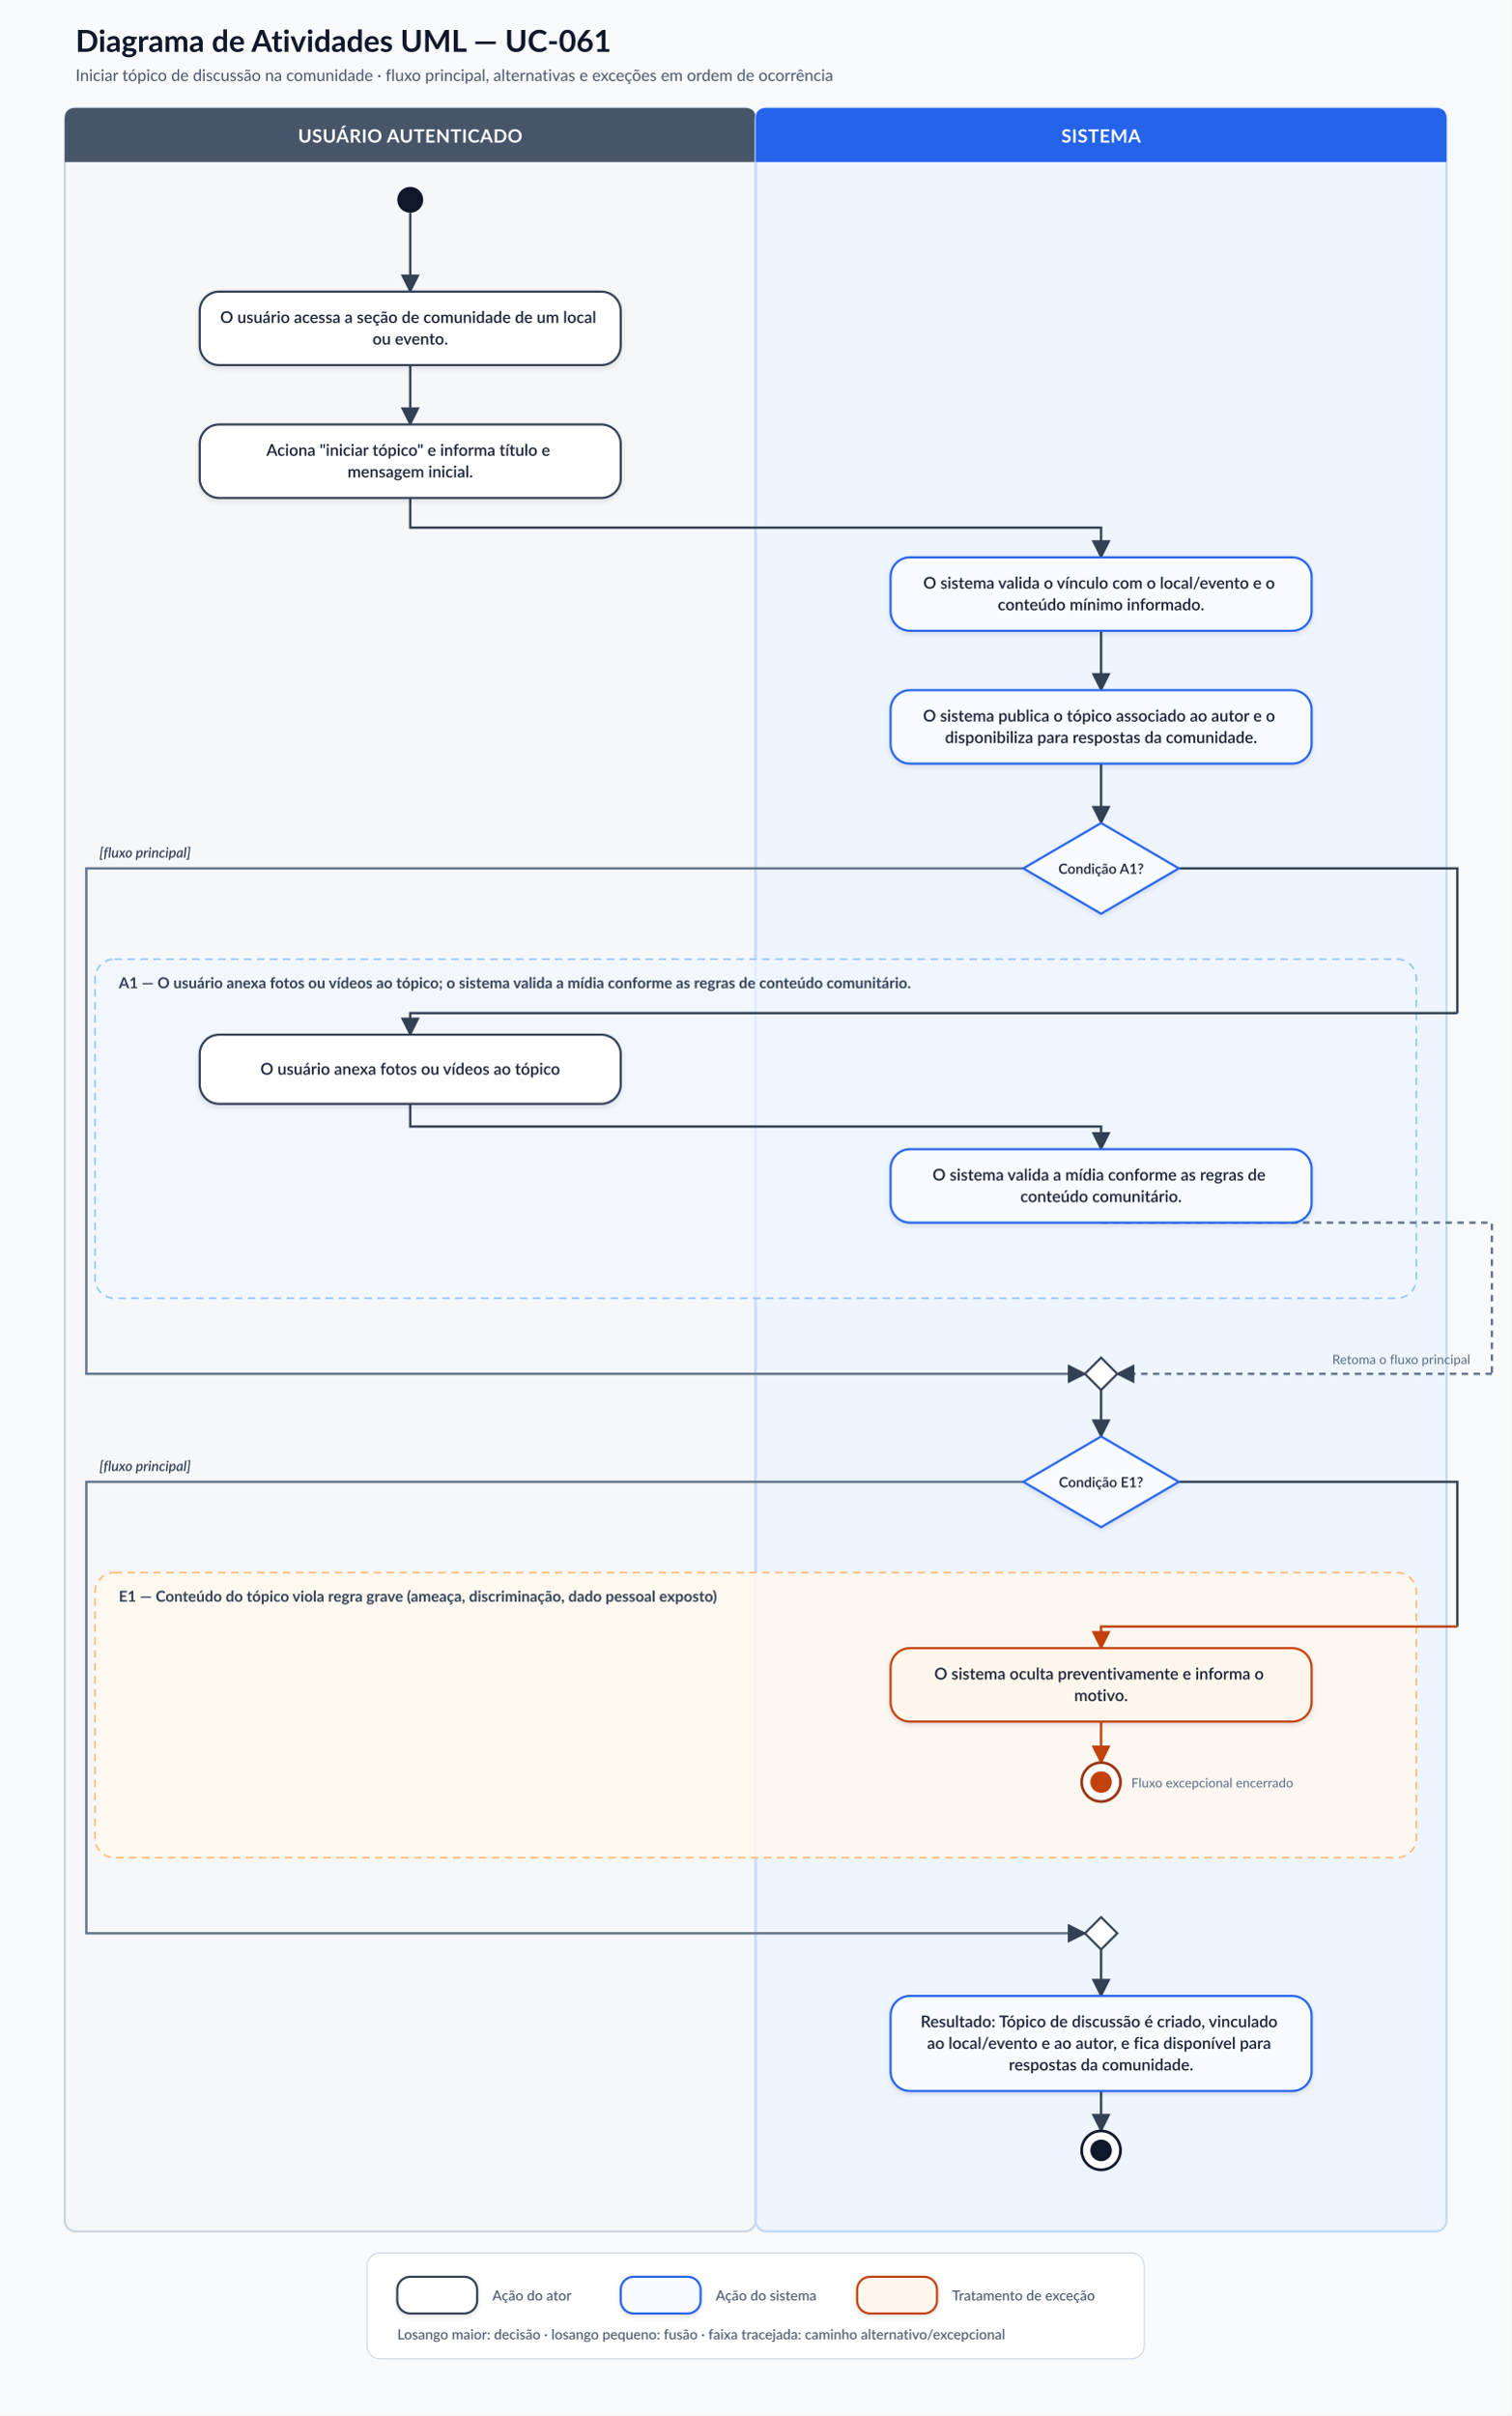
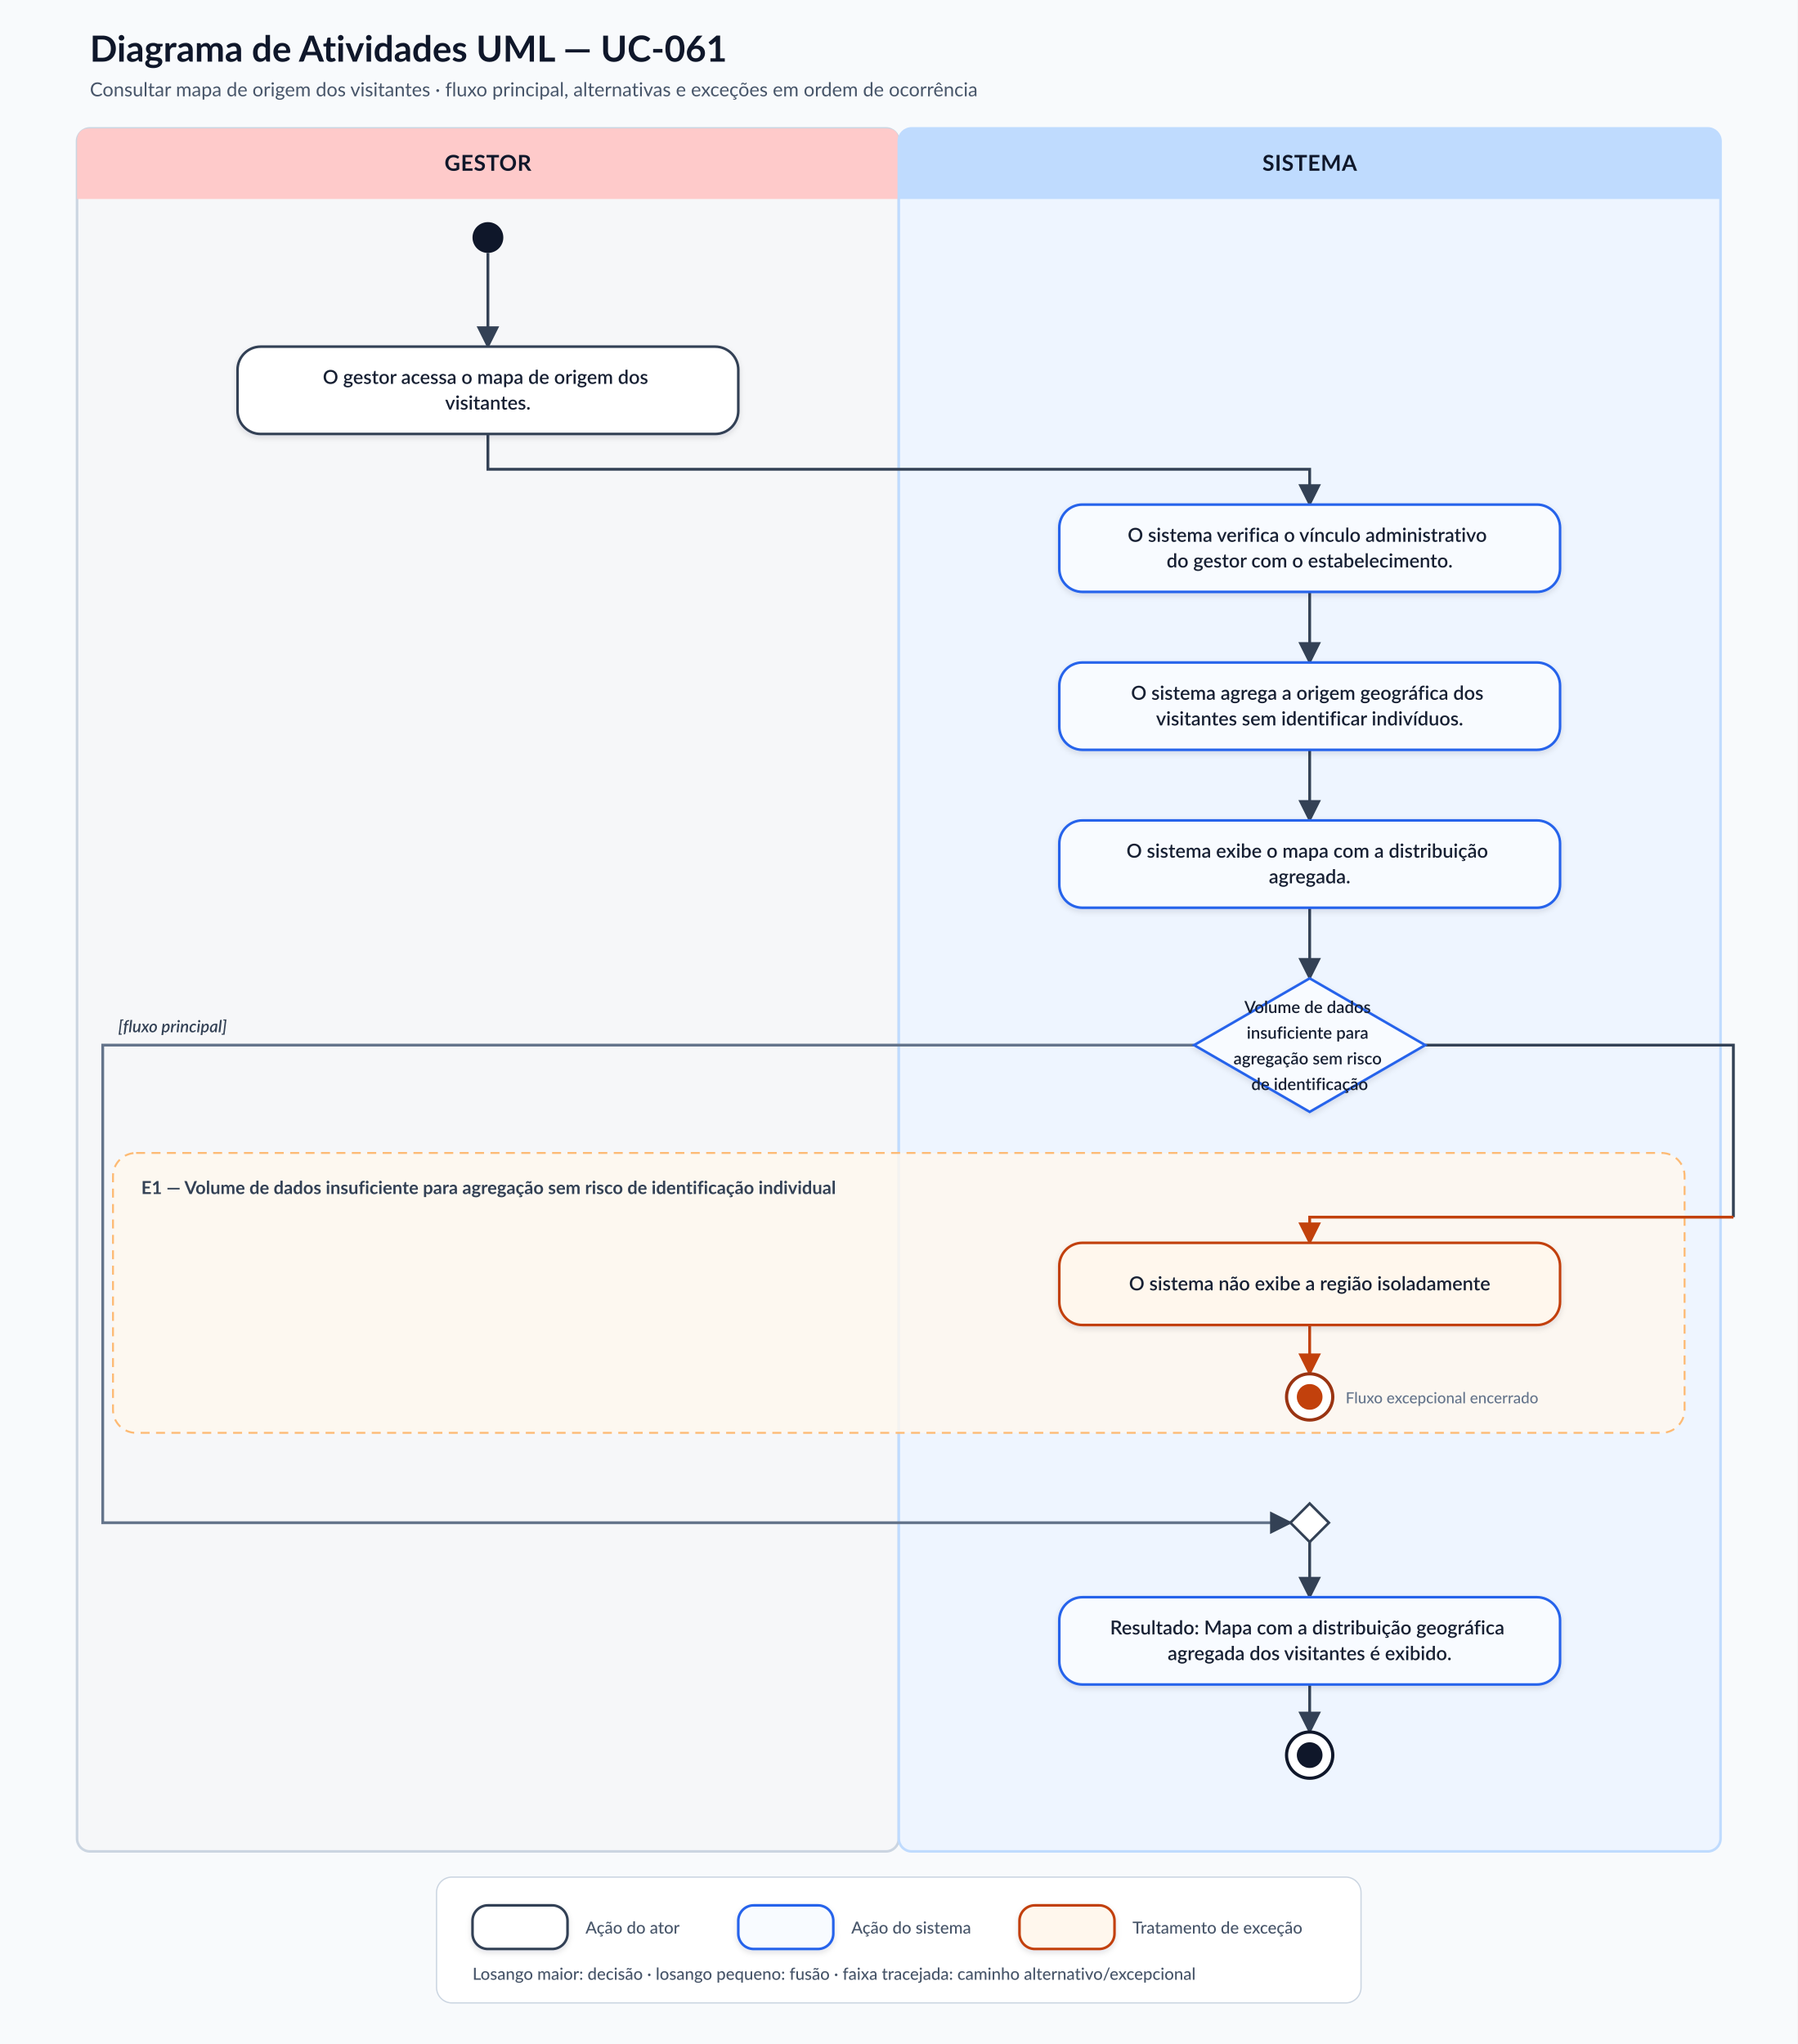
- <svg xmlns="http://www.w3.org/2000/svg" width="1400" height="2236.0" viewBox="0 0 1400 2236.0" role="img" aria-labelledby="title desc">
+ <svg xmlns="http://www.w3.org/2000/svg" width="1400.0" height="1592.0" viewBox="0 0 1400.0 1592.0" role="img" aria-labelledby="title desc">
  <defs>
    <marker id="arrow" viewBox="0 0 10 10" refX="9" refY="5" markerWidth="8" markerHeight="8" orient="auto-start-reverse">
      <path d="M0 0 L10 5 L0 10 z" fill="#334155" />
    </marker>
    <marker id="error-arrow" viewBox="0 0 10 10" refX="9" refY="5" markerWidth="8" markerHeight="8" orient="auto-start-reverse">
      <path d="M0 0 L10 5 L0 10 z" fill="#c2410c" />
    </marker>
    <filter id="shadow" x="-15%" y="-20%" width="130%" height="150%">
      <feDropShadow dx="0" dy="2" stdDeviation="2.5" flood-color="#0f172a" flood-opacity="0.12" />
    </filter>
    <style>
      .title { font: 700 28px "Lato", "DejaVu Sans", sans-serif; fill: #0f172a; }
      .subtitle { font: 400 15px "Lato", "DejaVu Sans", sans-serif; fill: #475569; }
-       .lane-title { font: 700 17px "Lato", "DejaVu Sans", sans-serif; fill: #fff; letter-spacing: .35px; text-anchor: middle; }
+       .lane-title { font: 700 17px "Lato", "DejaVu Sans", sans-serif; fill: #0f172a; letter-spacing: .35px; text-anchor: middle; }
      .node { fill: #fff; stroke: #334155; stroke-width: 2; filter: url(#shadow); }
      .system-node { fill: #f8fbff; stroke: #2563eb; }
      .exception-node { fill: #fff7ed; stroke: #c2410c; }
      .decision { filter: url(#shadow); }
      .merge { fill: #fff; stroke: #334155; stroke-width: 2; }
      .text { font: 600 15px "Lato", "DejaVu Sans", sans-serif; fill: #172033; }
      .small { font: 600 13px "Lato", "DejaVu Sans", sans-serif; fill: #172033; }
      .guard { font: italic 600 13px "Lato", "DejaVu Sans", sans-serif; fill: #334155; }
      .branch-code { font: 700 14px "Lato", "DejaVu Sans", sans-serif; fill: #334155; }
      .result-label { font: 500 12px "Lato", "DejaVu Sans", sans-serif; fill: #64748b; }
      .flow, .main-flow, .error-flow, .return-flow, .branch-bus { fill: none; stroke: #334155; stroke-width: 2.2; marker-end: url(#arrow); }
      .main-flow { stroke: #64748b; }
      .error-flow { stroke: #c2410c; marker-end: url(#error-arrow); }
      .return-flow { stroke: #64748b; stroke-dasharray: 6 5; }
      .branch-bus.no-arrow, .return-flow.no-arrow { marker-end: none; }
      .alternative-band { fill: #eff6ff; fill-opacity: .66; stroke: #93c5fd; stroke-width: 1.5; stroke-dasharray: 7 5; }
      .exception-band { fill: #fff7ed; fill-opacity: .82; stroke: #fdba74; stroke-width: 1.5; stroke-dasharray: 7 5; }
      .legend { font: 500 13px "Lato", "DejaVu Sans", sans-serif; fill: #475569; }
    </style>
  </defs>
-   <rect width="1400" height="2236.0" fill="#f8fafc" />
+   <rect width="1400.0" height="1592.0" fill="#f8fafc" />
  <text class="title" x="70" y="48">Diagrama de Atividades UML — UC-061</text>
-   <text class="subtitle" x="70" y="75">Iniciar tópico de discussão na comunidade · fluxo principal, alternativas e exceções em ordem de ocorrência</text>
-   <rect x="60.0" y="100" width="640.0" height="1966.0" rx="10" fill="#f6f7f9" stroke="#cbd5e1" stroke-width="2" />
-   <path d="M70.0 100 H690.0 Q700.0 100 700.0 110 V150 H60.0 V110 Q60.0 100 70.0 100 Z" fill="#475569" />
-   <text class="lane-title" x="380.0" y="132">USUÁRIO AUTENTICADO</text>
-   <rect x="700.0" y="100" width="640.0" height="1966.0" rx="10" fill="#eef5ff" stroke="#bfdbfe" stroke-width="2" />
-   <path d="M710.0 100 H1330.0 Q1340.0 100 1340.0 110 V150 H700.0 V110 Q700.0 100 710.0 100 Z" fill="#2563eb" />
-   <text class="lane-title" x="1020.0" y="132">SISTEMA</text>
-   <rect class="alternative-band" x="88" y="888.0" width="1224.0" height="314.0" rx="18" />
-   <rect class="exception-band" x="88" y="1456.0" width="1224.0" height="264.0" rx="18" />
+   <text class="subtitle" x="70" y="75">Consultar mapa de origem dos visitantes · fluxo principal, alternativas e exceções em ordem de ocorrência</text>
+   <rect x="60.0" y="100" width="640.0" height="1342.0" rx="10" fill="#f6f7f9" stroke="#cbd5e1" stroke-width="2" />
+   <path d="M70.0 100 H690.0 Q700.0 100 700.0 110 V155 H60.0 V110 Q60.0 100 70.0 100 Z" fill="#FECACA" />
+   <text class="lane-title" x="380.0" y="133.0" text-anchor="middle">
+     <tspan x="380.0" y="133.0">GESTOR</tspan>
+   </text>
+   <rect x="700.0" y="100" width="640.0" height="1342.0" rx="10" fill="#eef5ff" stroke="#bfdbfe" stroke-width="2" />
+   <path d="M710.0 100 H1330.0 Q1340.0 100 1340.0 110 V155 H700.0 V110 Q700.0 100 710.0 100 Z" fill="#BFDBFE" />
+   <text class="lane-title" x="1020.0" y="133.0" text-anchor="middle">
+     <tspan x="1020.0" y="133.0">SISTEMA</tspan>
+   </text>
+   <rect class="exception-band" x="88" y="898.0" width="1224.0" height="218.0" rx="18" />
  <path class="flow" d="M380.0 197.0 V270.0" />
-   <path class="flow" d="M380.0 338.0 V393.0" />
-   <path class="flow" d="M380.0 461.0 V488.5 H1020.0 V516.0" />
+   <path class="flow" d="M380.0 338.0 V365.5 H1020.0 V393.0" />
+   <path class="flow" d="M1020.0 461.0 V516.0" />
  <path class="flow" d="M1020.0 584.0 V639.0" />
  <path class="flow" d="M1020.0 707.0 V762.0" />
-   <path class="main-flow" d="M948.0 804.0 H80.0 V1272.0 H1005.0" />
-   <path class="branch-bus no-arrow" d="M1092.0 804.0 H1350.0 V938.0" />
-   <path class="flow" d="M1350.0 938.0 H380.0 V958.0" />
-   <path class="flow" d="M380.0 1022.0 V1043.0 H1020.0 V1064.0" />
-   <path class="return-flow no-arrow" d="M1020.0 1132.0 H1382.0 V1272.0" />
-   <path class="return-flow" d="M1382.0 1272.0 H1035.0" />
-   <path class="flow" d="M1020.0 1287.0 V1330.0" />
-   <path class="main-flow" d="M948.0 1372.0 H80.0 V1790.0 H1005.0" />
-   <path class="branch-bus no-arrow" d="M1092.0 1372.0 H1350.0 V1506.0" />
-   <path class="error-flow" d="M1350.0 1506.0 H1020.0 V1526.0" />
-   <path class="error-flow" d="M1020.0 1594.0 V1632.0" />
-   <path class="flow" d="M1020.0 1805.0 V1848.0" />
-   <path class="flow" d="M1020.0 1936.0 V1973.0" />
+   <path class="branch-bus no-arrow" d="M1110.0 814.0 H1350.0 V948.0" />
+   <path class="error-flow" d="M1350.0 948.0 H1020.0 V968.0" />
+   <path class="main-flow" d="M930.0 814.0 H80.0 V1186.0 H1005.0" />
+   <path class="error-flow" d="M1020.0 1032.0 V1070.0" />
+   <path class="flow" d="M1020.0 1201.0 V1244.0" />
+   <path class="flow" d="M1020.0 1312.0 V1349.0" />
  <circle cx="380.0" cy="185" r="12" fill="#0f172a" />
  <rect class="node" x="185.0" y="270.0" width="390.0" height="68.0" rx="18" />
  <text class="text" x="380.0" y="299.0" text-anchor="middle">
-     <tspan x="380.0" y="299.0">O usuário acessa a seção de comunidade de um local</tspan>
-     <tspan x="380.0" y="319.0">ou evento.</tspan>
+     <tspan x="380.0" y="299.0">O gestor acessa o mapa de origem dos</tspan>
+     <tspan x="380.0" y="319.0">visitantes.</tspan>
  </text>
-   <rect class="node" x="185.0" y="393.0" width="390.0" height="68.0" rx="18" />
-   <text class="text" x="380.0" y="422.0" text-anchor="middle">
-     <tspan x="380.0" y="422.0">Aciona "iniciar tópico" e informa título e</tspan>
-     <tspan x="380.0" y="442.0">mensagem inicial.</tspan>
+   <rect class="node system-node" x="825.0" y="393.0" width="390.0" height="68.0" rx="18" />
+   <text class="text" x="1020.0" y="422.0" text-anchor="middle">
+     <tspan x="1020.0" y="422.0">O sistema verifica o vínculo administrativo</tspan>
+     <tspan x="1020.0" y="442.0">do gestor com o estabelecimento.</tspan>
  </text>
  <rect class="node system-node" x="825.0" y="516.0" width="390.0" height="68.0" rx="18" />
  <text class="text" x="1020.0" y="545.0" text-anchor="middle">
-     <tspan x="1020.0" y="545.0">O sistema valida o vínculo com o local/evento e o</tspan>
-     <tspan x="1020.0" y="565.0">conteúdo mínimo informado.</tspan>
+     <tspan x="1020.0" y="545.0">O sistema agrega a origem geográfica dos</tspan>
+     <tspan x="1020.0" y="565.0">visitantes sem identificar indivíduos.</tspan>
  </text>
  <rect class="node system-node" x="825.0" y="639.0" width="390.0" height="68.0" rx="18" />
  <text class="text" x="1020.0" y="668.0" text-anchor="middle">
-     <tspan x="1020.0" y="668.0">O sistema publica o tópico associado ao autor e o</tspan>
-     <tspan x="1020.0" y="688.0">disponibiliza para respostas da comunidade.</tspan>
+     <tspan x="1020.0" y="668.0">O sistema exibe o mapa com a distribuição</tspan>
+     <tspan x="1020.0" y="688.0">agregada.</tspan>
  </text>
-   <polygon class="node system-node decision" points="1020.0,762.0 1092.0,804.0 1020.0,846.0 948.0,804.0" />
-   <text class="small" x="1020.0" y="809.0" text-anchor="middle">
-     <tspan x="1020.0" y="809.0">Condição A1?</tspan>
+   <polygon class="node system-node decision" points="1020.0,762.0 1110.0,814.0 1020.0,866.0 930.0,814.0" />
+   <text class="small" x="1020.0" y="789.0" text-anchor="middle">
+     <tspan x="1020.0" y="789.0">Volume de dados</tspan>
+     <tspan x="1020.0" y="809.0">insuficiente para</tspan>
+     <tspan x="1020.0" y="829.0">agregação sem risco</tspan>
+     <tspan x="1020.0" y="849.0">de identificação</tspan>
  </text>
-   <rect class="node" x="185.0" y="958.0" width="390.0" height="64.0" rx="18" />
-   <text class="text" x="380.0" y="995.0" text-anchor="middle">
-     <tspan x="380.0" y="995.0">O usuário anexa fotos ou vídeos ao tópico</tspan>
+   <rect class="node exception-node" x="825.0" y="968.0" width="390.0" height="64.0" rx="18" />
+   <text class="text" x="1020.0" y="1005.0" text-anchor="middle">
+     <tspan x="1020.0" y="1005.0">O sistema não exibe a região isoladamente</tspan>
  </text>
-   <rect class="node system-node" x="825.0" y="1064.0" width="390.0" height="68.0" rx="18" />
-   <text class="text" x="1020.0" y="1093.0" text-anchor="middle">
-     <tspan x="1020.0" y="1093.0">O sistema valida a mídia conforme as regras de</tspan>
-     <tspan x="1020.0" y="1113.0">conteúdo comunitário.</tspan>
+   <circle cx="1020.0" cy="1088.0" r="18" fill="#fff" stroke="#9a3412" stroke-width="2.5" />
+   <circle cx="1020.0" cy="1088.0" r="10" fill="#c2410c" />
+   <polygon class="merge" points="1020.0,1171.0 1035.0,1186.0 1020.0,1201.0 1005.0,1186.0" />
+   <rect class="node system-node" x="825.0" y="1244.0" width="390.0" height="68.0" rx="18" />
+   <text class="text" x="1020.0" y="1273.0" text-anchor="middle">
+     <tspan x="1020.0" y="1273.0">Resultado: Mapa com a distribuição geográfica</tspan>
+     <tspan x="1020.0" y="1293.0">agregada dos visitantes é exibido.</tspan>
  </text>
-   <polygon class="merge" points="1020.0,1257.0 1035.0,1272.0 1020.0,1287.0 1005.0,1272.0" />
-   <polygon class="node system-node decision" points="1020.0,1330.0 1092.0,1372.0 1020.0,1414.0 948.0,1372.0" />
-   <text class="small" x="1020.0" y="1377.0" text-anchor="middle">
-     <tspan x="1020.0" y="1377.0">Condição E1?</tspan>
+   <circle cx="1020.0" cy="1367.0" r="18" fill="#fff" stroke="#0f172a" stroke-width="2.5" />
+   <circle cx="1020.0" cy="1367.0" r="10" fill="#0f172a" />
+   <text class="result-label" x="1048.0" y="1093.0">Fluxo excepcional encerrado</text>
+   <text class="branch-code" x="110.0" y="930.0" text-anchor="start">
+     <tspan x="110.0" y="930.0">E1 — Volume de dados insuficiente para agregação sem risco de identificação individual</tspan>
  </text>
-   <rect class="node exception-node" x="825.0" y="1526.0" width="390.0" height="68.0" rx="18" />
-   <text class="text" x="1020.0" y="1555.0" text-anchor="middle">
-     <tspan x="1020.0" y="1555.0">O sistema oculta preventivamente e informa o</tspan>
-     <tspan x="1020.0" y="1575.0">motivo.</tspan>
-   </text>
-   <circle cx="1020.0" cy="1650.0" r="18" fill="#fff" stroke="#9a3412" stroke-width="2.5" />
-   <circle cx="1020.0" cy="1650.0" r="10" fill="#c2410c" />
-   <polygon class="merge" points="1020.0,1775.0 1035.0,1790.0 1020.0,1805.0 1005.0,1790.0" />
-   <rect class="node system-node" x="825.0" y="1848.0" width="390.0" height="88.0" rx="18" />
-   <text class="text" x="1020.0" y="1877.0" text-anchor="middle">
-     <tspan x="1020.0" y="1877.0">Resultado: Tópico de discussão é criado, vinculado</tspan>
-     <tspan x="1020.0" y="1897.0">ao local/evento e ao autor, e fica disponível para</tspan>
-     <tspan x="1020.0" y="1917.0">respostas da comunidade.</tspan>
-   </text>
-   <circle cx="1020.0" cy="1991.0" r="18" fill="#fff" stroke="#0f172a" stroke-width="2.5" />
-   <circle cx="1020.0" cy="1991.0" r="10" fill="#0f172a" />
-   <text class="branch-code" x="110" y="915.0">
-     <tspan x="110" y="915.0">A1 — O usuário anexa fotos ou vídeos ao tópico; o sistema valida a mídia conforme as regras de conteúdo comunitário.</tspan>
-   </text>
-   <text class="guard" x="92" y="794.0">[fluxo principal]</text>
-   <text class="result-label" x="1362.0" y="1263.0" text-anchor="end">Retoma o fluxo principal</text>
-   <text class="branch-code" x="110" y="1483.0">
-     <tspan x="110" y="1483.0">E1 — Conteúdo do tópico viola regra grave (ameaça, discriminação, dado pessoal exposto)</tspan>
-   </text>
-   <text class="guard" x="92" y="1362.0">[fluxo principal]</text>
-   <text class="result-label" x="1048.0" y="1655.0">Fluxo excepcional encerrado</text>
-   <g transform="translate(340.0 2086.0)">
+   <text class="guard" x="92" y="804.0">[fluxo principal]</text>
+   <g transform="translate(340.0 1462.0)">
    <rect x="0" y="0" width="720" height="98" rx="12" fill="#fff" stroke="#cbd5e1" />
    <rect class="node" x="28" y="22" width="74" height="34" rx="12" />
    <text class="legend" x="116" y="44">Ação do ator</text>
    <rect class="node system-node" x="235" y="22" width="74" height="34" rx="12" />
    <text class="legend" x="323" y="44">Ação do sistema</text>
    <rect class="node exception-node" x="454" y="22" width="74" height="34" rx="12" />
    <text class="legend" x="542" y="44">Tratamento de exceção</text>
    <text class="legend" x="28" y="80">Losango maior: decisão · losango pequeno: fusão · faixa tracejada: caminho alternativo/excepcional</text>
  </g>
</svg>
